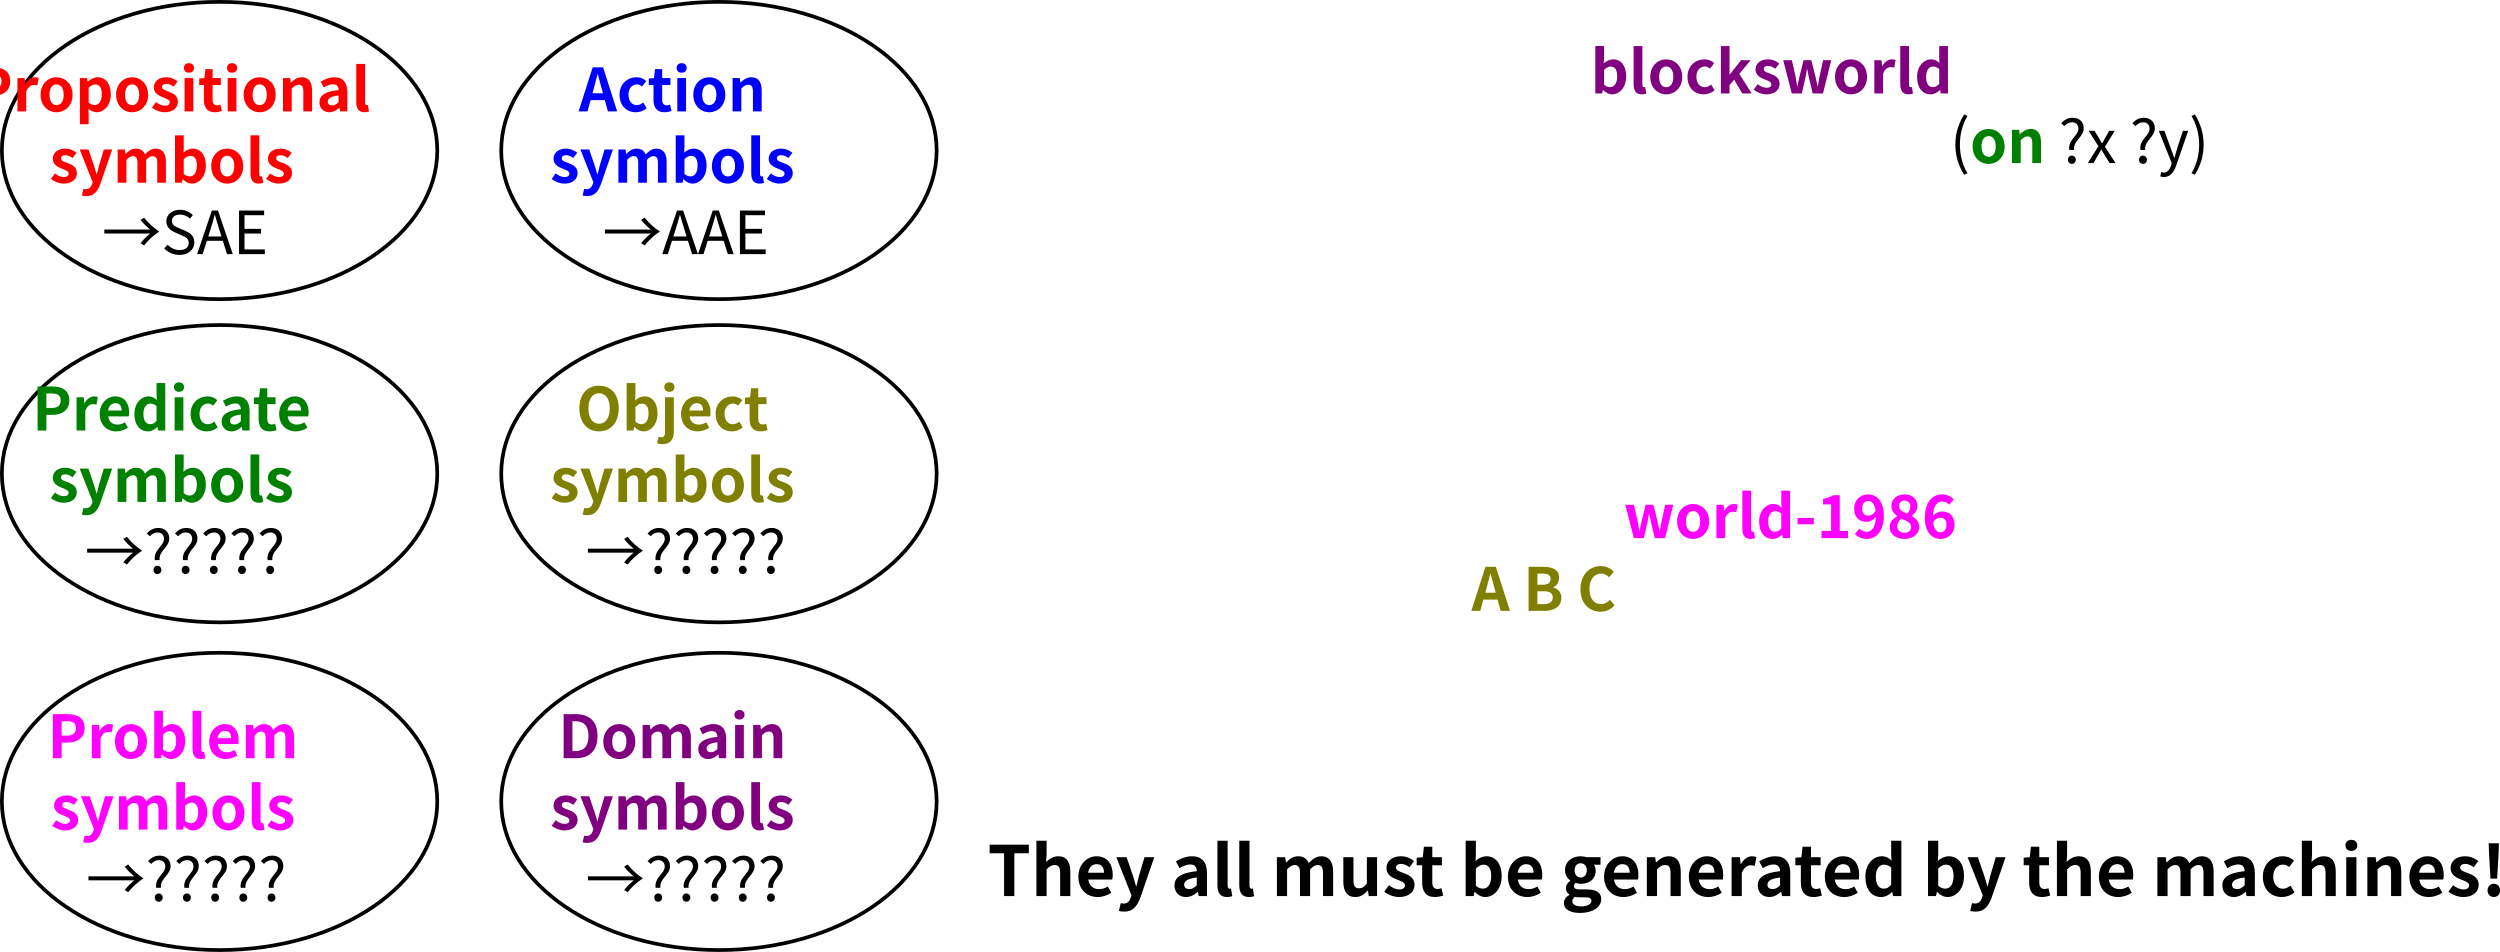
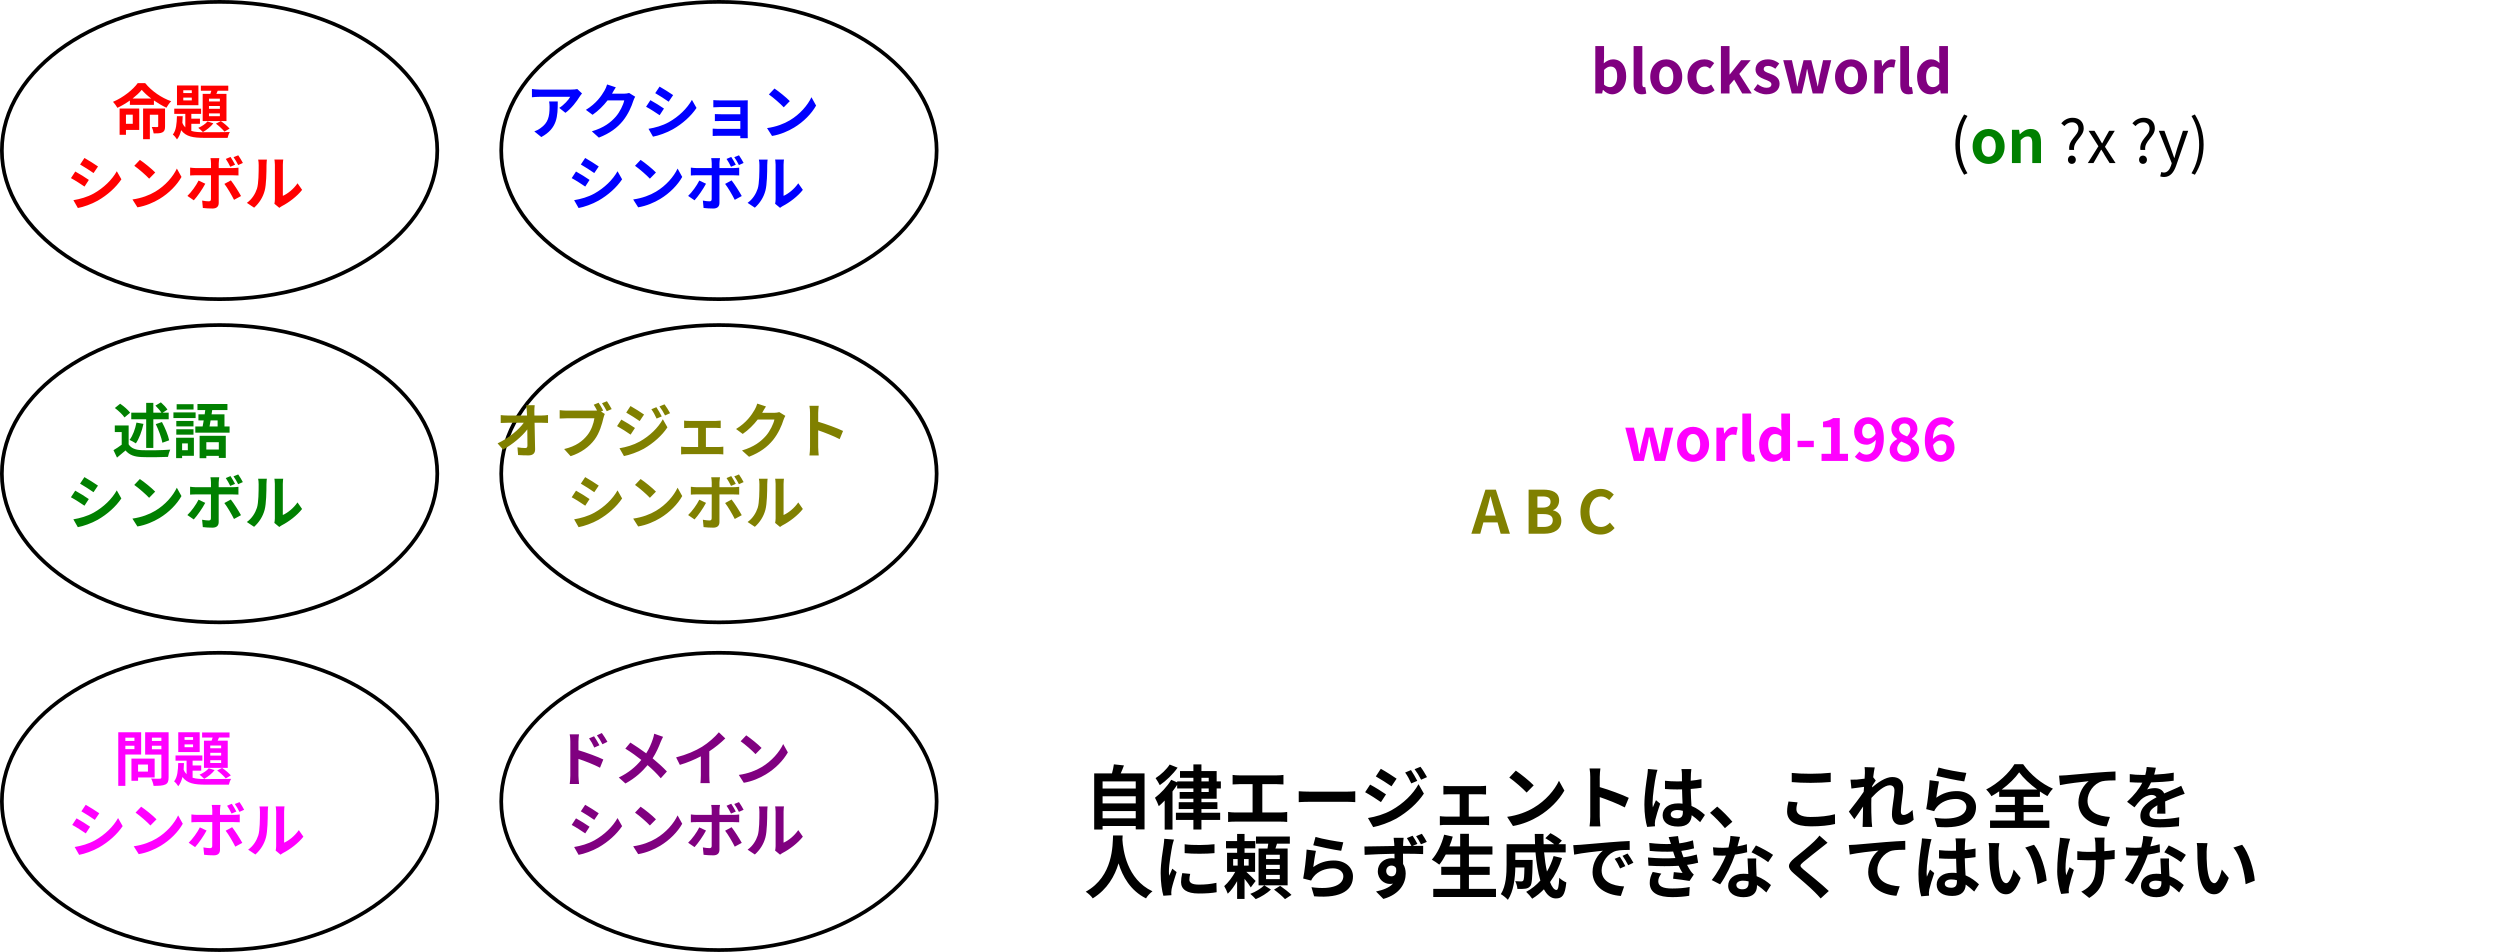
<svg xmlns="http://www.w3.org/2000/svg" xmlns:xlink="http://www.w3.org/1999/xlink" width="1345.223" height="512.222" id="svg2" version="1.1">
  <defs id="defs4">
    <linearGradient id="linearGradient8707">
      <stop style="stop-color:#8de17a;stop-opacity:1;" offset="0" id="stop8709" />
      <stop style="stop-color:#a3f590;stop-opacity:1;" offset="1" id="stop8711" />
    </linearGradient>
    <linearGradient id="linearGradient7973">
      <stop id="stop7975" offset="0" style="stop-color:#71bc60;stop-opacity:1;" />
      <stop id="stop7977" offset="1" style="stop-color:#77ce64;stop-opacity:0.424;" />
    </linearGradient>
    <linearGradient id="linearGradient6509">
      <stop style="stop-color:#7a73de;stop-opacity:1;" offset="0" id="stop6511" />
      <stop id="stop6517" offset="0.5" style="stop-color:#a2c8e9;stop-opacity:0.98;" />
      <stop style="stop-color:#7a73de;stop-opacity:1;" offset="1" id="stop6513" />
    </linearGradient>
    <linearGradient id="linearGradient5773">
      <stop style="stop-color:#000000;stop-opacity:0;" offset="0" id="stop5775" />
      <stop id="stop5781" offset="0.5" style="stop-color:#616161;stop-opacity:1;" />
      <stop style="stop-color:#000000;stop-opacity:0;" offset="1" id="stop5777" />
    </linearGradient>
    <linearGradient id="linearGradient5037">
      <stop id="stop5039" offset="0" style="stop-color:#d6d1f9;stop-opacity:1;" />
      <stop id="stop5041" offset="1" style="stop-color:#9687fa;stop-opacity:1;" />
    </linearGradient>
    <linearGradient id="linearGradient4303">
      <stop style="stop-color:#d6d1f9;stop-opacity:1;" offset="0" id="stop4305" />
      <stop style="stop-color:#9687fa;stop-opacity:1;" offset="1" id="stop4307" />
    </linearGradient>
    <linearGradient id="linearGradient2115">
      <stop style="stop-color:#d2f1cb;stop-opacity:1;" offset="0" id="stop2117" />
      <stop style="stop-color:#cdf9c3;stop-opacity:0.423;" offset="1" id="stop2119" />
    </linearGradient>
    <radialGradient xlink:href="#linearGradient4303" id="radialGradient4309" cx="300.831" cy="447.854" fx="300.831" fy="447.854" r="78.713" gradientTransform="matrix(1,0,0,0.960976,0,15.90946)" gradientUnits="userSpaceOnUse" />
    <linearGradient xlink:href="#linearGradient5037" id="linearGradient5045" x1="225.849" y1="641.648" x2="253.466" y2="543.983" gradientUnits="userSpaceOnUse" />
    <clipPath clipPathUnits="userSpaceOnUse" id="clipPath236">
      <rect style="fill:#ff0000;stroke:none;stroke-width:0.471;stop-color:#000000" id="rect238" width="489.218" height="260.537" x="513.813" y="587.944" />
    </clipPath>
    <clipPath clipPathUnits="userSpaceOnUse" id="clipPath261">
      <rect style="fill:#ff0000;stroke:none;stroke-width:0.471;stop-color:#000000" id="rect263" width="488.765" height="35.131" x="514.266" y="235.48" />
    </clipPath>
    <clipPath clipPathUnits="userSpaceOnUse" id="clipPath285">
      <rect style="fill:#ff0000;stroke:none;stroke-width:0.471;stop-color:#000000" id="rect287" width="488.765" height="35.131" x="22.32" y="235.48" />
    </clipPath>
    <clipPath clipPathUnits="userSpaceOnUse" id="clipPath289">
      <rect style="fill:#ff0000;stroke:none;stroke-width:0.471;stop-color:#000000" id="rect291" width="489.218" height="260.537" x="24.595" y="301.574" />
    </clipPath>
  </defs>
  <g id="layer1" transform="translate(-52.51919,-264.5284)" style="display:inline">
-     <ellipse style="fill:none;stroke:#000000;stroke-width:2;stroke-miterlimit:4;stroke-dasharray:none;stop-color:#000000" id="path118" cx="170.666" cy="345.513" rx="117.147" ry="79.984" />
    <text xml:space="preserve" style="font-style:normal;font-variant:normal;font-weight:bold;font-stretch:normal;font-size:24px;line-height:100%;font-family:'Noto Sans CJK JP';-inkscape-font-specification:'Noto Sans CJK JP Bold';font-variant-ligatures:normal;font-variant-position:normal;font-variant-caps:normal;font-variant-numeric:normal;font-variant-alternates:normal;font-variant-east-asian:normal;font-feature-settings:normal;text-indent:0;text-align:center;text-decoration:none;text-decoration-line:none;text-decoration-style:solid;text-decoration-color:#000000;letter-spacing:0px;word-spacing:0px;text-transform:none;writing-mode:lr-tb;direction:ltr;text-orientation:mixed;dominant-baseline:auto;baseline-shift:baseline;text-anchor:middle;white-space:normal;shape-padding:0;shape-margin:0;inline-size:0;opacity:1;vector-effect:none;fill:#ff0000;fill-opacity:1;stroke-width:0.471;stroke-linecap:butt;stroke-linejoin:miter;stroke-miterlimit:4;stroke-dasharray:none;stroke-dashoffset:0;stroke-opacity:1;stop-color:#000000;stop-opacity:1" x="233.543" y="86.795" id="text945" transform="translate(-62.99725,204.2348)">
      <tspan x="233.543" y="86.795" id="tspan947" />
-     </text>
-     <text xml:space="preserve" style="font-style:normal;font-variant:normal;font-weight:normal;font-stretch:normal;font-size:32px;line-height:120%;font-family:'Noto Sans CJK JP';-inkscape-font-specification:'Noto Sans CJK JP';font-variant-ligatures:normal;font-variant-position:normal;font-variant-caps:normal;font-variant-numeric:normal;font-variant-alternates:normal;font-variant-east-asian:normal;font-feature-settings:normal;font-variation-settings:normal;text-indent:0;text-align:center;text-decoration:none;text-decoration-line:none;text-decoration-style:solid;text-decoration-color:#000000;letter-spacing:0px;word-spacing:0px;text-transform:none;writing-mode:lr-tb;direction:ltr;text-orientation:mixed;dominant-baseline:auto;baseline-shift:baseline;text-anchor:middle;white-space:normal;shape-padding:0;shape-margin:0;inline-size:0;vector-effect:none;fill:#000000;fill-opacity:1;stroke-width:0.471;stroke-linecap:butt;stroke-linejoin:miter;stroke-miterlimit:4;stroke-dasharray:none;stroke-dashoffset:0;stroke-opacity:1;stop-color:#000000" x="233.543" y="86.795" id="text945-3" transform="translate(-63.54923,237.6776)">
-       <tspan id="tspan943-6" x="233.543" y="86.795" style="font-weight:bold;font-size:32px;fill:#ff0000">Propositional</tspan>
-       <tspan x="233.543" y="125.195" id="tspan947-7" style="font-weight:bold;font-size:32px;fill:#ff0000">symbols</tspan>
-       <tspan x="233.543" y="163.595" id="tspan1013">→SAE</tspan>
-     </text>
-     <ellipse style="fill:none;stroke:#000000;stroke-width:2;stroke-miterlimit:4;stroke-dasharray:none;stop-color:#000000" id="path118-6" cx="439.368" cy="345.513" rx="117.147" ry="79.984" />
-     <text xml:space="preserve" style="font-style:normal;font-variant:normal;font-weight:normal;font-stretch:normal;font-size:32px;line-height:120%;font-family:'Noto Sans CJK JP';-inkscape-font-specification:'Noto Sans CJK JP';font-variant-ligatures:normal;font-variant-position:normal;font-variant-caps:normal;font-variant-numeric:normal;font-variant-alternates:normal;font-variant-east-asian:normal;font-feature-settings:normal;font-variation-settings:normal;text-indent:0;text-align:center;text-decoration:none;text-decoration-line:none;text-decoration-style:solid;text-decoration-color:#000000;letter-spacing:0px;word-spacing:0px;text-transform:none;writing-mode:lr-tb;direction:ltr;text-orientation:mixed;dominant-baseline:auto;baseline-shift:baseline;text-anchor:middle;white-space:normal;shape-padding:0;shape-margin:0;inline-size:0;vector-effect:none;fill:#000000;fill-opacity:1;stroke-width:0.471;stroke-linecap:butt;stroke-linejoin:miter;stroke-miterlimit:4;stroke-dasharray:none;stroke-dashoffset:0;stroke-opacity:1;stop-color:#000000" x="233.543" y="86.795" id="text945-3-2" transform="translate(205.8845,237.6776)">
-       <tspan id="tspan943-6-7" x="233.543" y="86.795" style="font-weight:bold;font-size:32px;fill:#0000ff">Action</tspan>
-       <tspan x="233.543" y="125.195" id="tspan947-7-0" style="font-weight:bold;font-size:32px;fill:#0000ff">symbols</tspan>
-       <tspan x="233.543" y="163.595" id="tspan1013-3">→AAE</tspan>
    </text>
    <flowRoot xml:space="preserve" id="flowRoot5385" style="color:#000000;font-style:normal;font-variant:normal;font-weight:normal;font-stretch:normal;line-height:0.01%;font-family:'Noto Sans Mono';-inkscape-font-specification:'Noto Sans Mono';text-align:start;text-anchor:start;clip-rule:nonzero;display:inline;overflow:visible;visibility:visible;isolation:auto;mix-blend-mode:normal;color-interpolation:sRGB;color-interpolation-filters:linearRGB;solid-color:#000000;solid-opacity:1;fill:#000000;fill-opacity:1;fill-rule:evenodd;stroke:none;stroke-width:2;stroke-linecap:butt;stroke-linejoin:bevel;stroke-miterlimit:4;stroke-dasharray:none;stroke-dashoffset:0;stroke-opacity:1;color-rendering:auto;image-rendering:auto;shape-rendering:auto;text-rendering:auto;enable-background:accumulate" transform="matrix(1.066667,0,0,1.066667,-223.7989,275.3569)">
      <flowRegion id="flowRegion5387" style="font-style:normal;font-variant:normal;font-weight:normal;font-stretch:normal;font-family:'Noto Sans Mono';-inkscape-font-specification:'Noto Sans Mono';fill:#000000">
        <rect id="rect5389" width="811.289" height="447.365" x="774.883" y="7.734" style="font-style:normal;font-variant:normal;font-weight:normal;font-stretch:normal;font-size:30px;font-family:'Noto Sans Mono';-inkscape-font-specification:'Noto Sans Mono';fill:#000000;" />
      </flowRegion>
      <flowPara id="flowPara5391" style="font-style:normal;font-variant:normal;font-weight:normal;font-stretch:normal;font-size:30px;line-height:1.25;font-family:'Noto Sans Mono';-inkscape-font-specification:'Noto Sans Mono';fill:#000000">(<flowSpan style="font-style:normal;font-variant:normal;font-weight:normal;font-stretch:normal;font-family:'Noto Sans Mono';-inkscape-font-specification:'Noto Sans Mono';fill:#008080" id="flowSpan444">define</flowSpan> (domain           )</flowPara>
      <flowPara id="flowPara5395" style="font-style:normal;font-variant:normal;font-weight:normal;font-stretch:normal;font-size:30px;line-height:1.25;font-family:'Noto Sans Mono';-inkscape-font-specification:'Noto Sans Mono';fill:#000000"> (<flowSpan style="font-style:normal;font-variant:normal;font-weight:normal;font-stretch:normal;font-family:'Noto Sans Mono';-inkscape-font-specification:'Noto Sans Mono';fill:#800080" id="flowSpan446">:predicates (</flowSpan>
        <flowSpan style="font-style:normal;font-variant:normal;font-weight:bold;font-stretch:normal;font-family:'Noto Sans Mono';-inkscape-font-specification:'Noto Sans Mono';fill:#ff0000" id="flowSpan428">handempty</flowSpan>)          ...)</flowPara>
      <flowPara id="flowPara5397" style="font-style:normal;font-variant:normal;font-weight:normal;font-stretch:normal;font-size:30px;line-height:1.25;font-family:'Noto Sans Mono';-inkscape-font-specification:'Noto Sans Mono';fill:#000000"> (<flowSpan style="font-style:normal;font-variant:normal;font-weight:normal;font-stretch:normal;font-family:'Noto Sans Mono';-inkscape-font-specification:'Noto Sans Mono';fill:#800080" id="flowSpan448">:action</flowSpan>
        <flowSpan style="font-style:normal;font-variant:normal;font-weight:bold;font-stretch:normal;font-family:'Noto Sans Mono';-inkscape-font-specification:'Noto Sans Mono';fill:#0000ff" id="flowSpan436">pick-up</flowSpan>
      </flowPara>
      <flowPara id="flowPara5405" style="font-style:normal;font-variant:normal;font-weight:normal;font-stretch:normal;font-size:30px;line-height:1.25;font-family:'Noto Sans Mono';-inkscape-font-specification:'Noto Sans Mono';fill:#000000">
        <flowSpan style="font-style:normal;font-variant:normal;font-weight:normal;font-stretch:normal;font-family:'Noto Sans Mono';-inkscape-font-specification:'Noto Sans Mono';fill:#800080" id="flowSpan450">:precondition</flowSpan> ...</flowPara>
      <flowPara style="font-style:normal;font-variant:normal;font-weight:normal;font-stretch:normal;font-size:30px;line-height:1.25;font-family:'Noto Sans Mono';-inkscape-font-specification:'Noto Sans Mono';fill:#000000" id="flowPara4267">
        <flowSpan style="font-style:normal;font-variant:normal;font-weight:normal;font-stretch:normal;font-family:'Noto Sans Mono';-inkscape-font-specification:'Noto Sans Mono';fill:#800080" id="flowSpan452">:effect </flowSpan>      ...))</flowPara>
      <flowPara style="font-style:normal;font-variant:normal;font-weight:normal;font-stretch:normal;font-size:30px;line-height:1.25;font-family:'Noto Sans Mono';-inkscape-font-specification:'Noto Sans Mono';fill:#000000" id="flowPara5524" />
      <flowPara style="font-style:normal;font-variant:normal;font-weight:normal;font-stretch:normal;font-size:30px;line-height:1.25;font-family:'Noto Sans Mono';-inkscape-font-specification:'Noto Sans Mono';fill:#000000" id="flowPara416">(<flowSpan style="font-style:normal;font-variant:normal;font-weight:normal;font-stretch:normal;font-family:'Noto Sans Mono';-inkscape-font-specification:'Noto Sans Mono';fill:#008080" id="flowSpan456">define</flowSpan> (problem          )</flowPara>
      <flowPara style="font-style:normal;font-variant:normal;font-weight:normal;font-stretch:normal;font-size:30px;line-height:1.25;font-family:'Noto Sans Mono';-inkscape-font-specification:'Noto Sans Mono';fill:#000000" id="flowPara426">  (<flowSpan style="font-style:normal;font-variant:normal;font-weight:normal;font-stretch:normal;font-family:'Noto Sans Mono';-inkscape-font-specification:'Noto Sans Mono';fill:#800080" id="flowSpan458">:objects</flowSpan>      ...)</flowPara>
      <flowPara style="font-style:normal;font-variant:normal;font-weight:normal;font-stretch:normal;font-size:30px;line-height:1.25;font-family:'Noto Sans Mono';-inkscape-font-specification:'Noto Sans Mono';fill:#000000" id="flowPara5536">  (<flowSpan style="font-style:normal;font-variant:normal;font-weight:normal;font-stretch:normal;font-family:'Noto Sans Mono';-inkscape-font-specification:'Noto Sans Mono';fill:#800080" id="flowSpan460">:init </flowSpan>...)</flowPara>
      <flowPara style="font-style:normal;font-variant:normal;font-weight:normal;font-stretch:normal;font-size:30px;line-height:1.25;font-family:'Noto Sans Mono';-inkscape-font-specification:'Noto Sans Mono';fill:#000000" id="flowPara5534">  (<flowSpan style="font-style:normal;font-variant:normal;font-weight:normal;font-stretch:normal;font-family:'Noto Sans Mono';-inkscape-font-specification:'Noto Sans Mono';fill:#800080" id="flowSpan462">:goal</flowSpan> ...))</flowPara>
      <flowPara style="font-style:normal;font-variant:normal;font-weight:normal;font-stretch:normal;font-size:30px;line-height:1.25;font-family:'Noto Sans Mono';-inkscape-font-specification:'Noto Sans Mono';fill:#000000" id="flowPara5532"> </flowPara>
    </flowRoot>
  </g>
  <g id="layer3" transform="translate(2.1826172e-7,-2.962576)" style="display:inline">
    <text xml:space="preserve" style="font-style:normal;font-variant:normal;font-weight:normal;font-stretch:normal;font-size:32px;line-height:100%;font-family:'Noto Sans CJK JP';-inkscape-font-specification:'Noto Sans CJK JP';font-variant-ligatures:normal;font-variant-position:normal;font-variant-caps:normal;font-variant-numeric:normal;font-variant-alternates:normal;font-variant-east-asian:normal;font-feature-settings:normal;font-variation-settings:normal;text-indent:0;text-align:start;text-decoration:none;text-decoration-line:none;text-decoration-style:solid;text-decoration-color:#000000;letter-spacing:0px;word-spacing:0px;text-transform:none;writing-mode:lr-tb;direction:ltr;text-orientation:mixed;dominant-baseline:auto;baseline-shift:baseline;text-anchor:start;white-space:normal;shape-padding:0;shape-margin:0;inline-size:0;display:inline;vector-effect:none;fill:#000000;fill-opacity:1;stroke:none;stroke-width:2.133;stroke-linecap:butt;stroke-linejoin:bevel;stroke-miterlimit:4;stroke-dasharray:none;stroke-dashoffset:0;stroke-opacity:1;stop-color:#000000" x="1041.24" y="-82.899" id="text628" transform="translate(7.986621,173.6222)">
      <tspan id="tspan626" x="1041.24" y="-82.899">(<tspan style="font-weight:bold;fill:#008000" id="tspan786">on</tspan> ?x ?y)</tspan>
    </text>
-     <ellipse style="display:inline;fill:none;stroke:#000000;stroke-width:2;stroke-miterlimit:4;stroke-dasharray:none;stop-color:#000000" id="path118-6-6" cx="118.147" cy="257.855" rx="117.147" ry="79.984" />
-     <text xml:space="preserve" style="font-style:normal;font-variant:normal;font-weight:normal;font-stretch:normal;font-size:32px;line-height:120%;font-family:'Noto Sans CJK JP';-inkscape-font-specification:'Noto Sans CJK JP';font-variant-ligatures:normal;font-variant-position:normal;font-variant-caps:normal;font-variant-numeric:normal;font-variant-alternates:normal;font-variant-east-asian:normal;font-feature-settings:normal;font-variation-settings:normal;text-indent:0;text-align:center;text-decoration:none;text-decoration-line:none;text-decoration-style:solid;text-decoration-color:#000000;letter-spacing:0px;word-spacing:0px;text-transform:none;writing-mode:lr-tb;direction:ltr;text-orientation:mixed;dominant-baseline:auto;baseline-shift:baseline;text-anchor:middle;white-space:normal;shape-padding:0;shape-margin:0;inline-size:0;display:inline;vector-effect:none;fill:#000000;fill-opacity:1;stroke-width:0.471;stroke-linecap:butt;stroke-linejoin:miter;stroke-miterlimit:4;stroke-dasharray:none;stroke-dashoffset:0;stroke-opacity:1;stop-color:#000000" x="233.543" y="86.795" id="text945-3-2-6" transform="translate(-116.0924,147.8366)">
-       <tspan id="tspan943-6-7-1" x="233.543" y="86.795" style="font-weight:bold;font-size:32px;fill:#008000">Predicate</tspan>
-       <tspan x="233.543" y="125.195" id="tspan947-7-0-8" style="font-weight:bold;font-size:32px;fill:#008000">symbols</tspan>
-       <tspan x="233.543" y="163.595" id="tspan1013-3-9">→?????</tspan>
-     </text>
  </g>
  <g id="layer4" transform="translate(2.1826172e-7,-2.962576)" style="display:inline">
-     <text xml:space="preserve" style="font-style:normal;font-variant:normal;font-weight:normal;font-stretch:normal;font-size:32px;line-height:100%;font-family:'Noto Sans CJK JP';-inkscape-font-specification:'Noto Sans CJK JP';font-variant-ligatures:normal;font-variant-position:normal;font-variant-caps:normal;font-variant-numeric:normal;font-variant-alternates:normal;font-variant-east-asian:normal;font-feature-settings:normal;font-variation-settings:normal;text-indent:0;text-align:start;text-decoration:none;text-decoration-line:none;text-decoration-style:solid;text-decoration-color:#000000;letter-spacing:0px;word-spacing:0px;text-transform:none;writing-mode:lr-tb;direction:ltr;text-orientation:mixed;dominant-baseline:auto;baseline-shift:baseline;text-anchor:start;white-space:normal;shape-padding:0;shape-margin:0;inline-size:0;display:inline;vector-effect:none;fill:#000000;fill-opacity:1;stroke-width:0.471;stroke-linecap:butt;stroke-linejoin:miter;stroke-miterlimit:4;stroke-dasharray:none;stroke-dashoffset:0;stroke-opacity:1;stop-color:#000000" x="765.06" y="-75.328" id="text800" transform="translate(26.78528,406.9941)">
+     <text xml:space="preserve" style="font-style:normal;font-variant:normal;font-weight:normal;font-stretch:normal;font-size:32px;line-height:100%;font-family:'Noto Sans CJK JP';-inkscape-font-specification:'Noto Sans CJK JP';font-variant-ligatures:normal;font-variant-position:normal;font-variant-caps:normal;font-variant-numeric:normal;font-variant-alternates:normal;font-variant-east-asian:normal;font-feature-settings:normal;font-variation-settings:normal;text-indent:0;text-align:start;text-decoration:none;text-decoration-line:none;text-decoration-style:solid;text-decoration-color:#000000;letter-spacing:0px;word-spacing:0px;text-transform:none;writing-mode:lr-tb;direction:ltr;text-orientation:mixed;dominant-baseline:auto;baseline-shift:baseline;text-anchor:start;white-space:normal;shape-padding:0;shape-margin:0;inline-size:0;display:inline;vector-effect:none;fill:#000000;fill-opacity:1;stroke-width:0.471;stroke-linecap:butt;stroke-linejoin:miter;stroke-miterlimit:4;stroke-dasharray:none;stroke-dashoffset:0;stroke-opacity:1;stop-color:#000000" x="765.06" y="-75.328" id="text800" transform="translate(26.78528,365.4805)">
      <tspan id="tspan798" x="765.06" y="-75.328" style="font-weight:bold;font-size:32px;fill:#808000">A B C</tspan>
-     </text>
-     <ellipse style="display:inline;fill:none;stroke:#000000;stroke-width:2;stroke-miterlimit:4;stroke-dasharray:none;stop-color:#000000" id="path118-6-2" cx="386.849" cy="257.855" rx="117.147" ry="79.984" />
-     <text xml:space="preserve" style="font-style:normal;font-variant:normal;font-weight:normal;font-stretch:normal;font-size:32px;line-height:120%;font-family:'Noto Sans CJK JP';-inkscape-font-specification:'Noto Sans CJK JP';font-variant-ligatures:normal;font-variant-position:normal;font-variant-caps:normal;font-variant-numeric:normal;font-variant-alternates:normal;font-variant-east-asian:normal;font-feature-settings:normal;font-variation-settings:normal;text-indent:0;text-align:center;text-decoration:none;text-decoration-line:none;text-decoration-style:solid;text-decoration-color:#000000;letter-spacing:0px;word-spacing:0px;text-transform:none;writing-mode:lr-tb;direction:ltr;text-orientation:mixed;dominant-baseline:auto;baseline-shift:baseline;text-anchor:middle;white-space:normal;shape-padding:0;shape-margin:0;inline-size:0;display:inline;vector-effect:none;fill:#000000;fill-opacity:1;stroke-width:0.471;stroke-linecap:butt;stroke-linejoin:miter;stroke-miterlimit:4;stroke-dasharray:none;stroke-dashoffset:0;stroke-opacity:1;stop-color:#000000" x="233.543" y="86.795" id="text945-3-2-5" transform="translate(153.3653,147.8366)">
-       <tspan id="tspan943-6-7-9" x="233.543" y="86.795" style="font-weight:bold;font-size:32px;fill:#808000">Object</tspan>
-       <tspan x="233.543" y="125.195" id="tspan947-7-0-2" style="font-weight:bold;font-size:32px;fill:#808000">symbols</tspan>
-       <tspan x="233.543" y="163.595" id="tspan1013-3-8">→?????</tspan>
    </text>
  </g>
  <g id="layer5" transform="translate(2.1826172e-7,-2.962576)" style="display:inline">
-     <text xml:space="preserve" style="font-style:normal;font-variant:normal;font-weight:normal;font-stretch:normal;font-size:32px;line-height:100%;font-family:'Noto Sans CJK JP';-inkscape-font-specification:'Noto Sans CJK JP';font-variant-ligatures:normal;font-variant-position:normal;font-variant-caps:normal;font-variant-numeric:normal;font-variant-alternates:normal;font-variant-east-asian:normal;font-feature-settings:normal;font-variation-settings:normal;text-indent:0;text-align:start;text-decoration:none;text-decoration-line:none;text-decoration-style:solid;text-decoration-color:#000000;letter-spacing:0px;word-spacing:0px;text-transform:none;writing-mode:lr-tb;direction:ltr;text-orientation:mixed;dominant-baseline:auto;baseline-shift:baseline;text-anchor:start;white-space:normal;shape-padding:0;shape-margin:0;inline-size:0;display:inline;vector-effect:none;fill:#000000;fill-opacity:1;stroke-width:0.471;stroke-linecap:butt;stroke-linejoin:miter;stroke-miterlimit:4;stroke-dasharray:none;stroke-dashoffset:0;stroke-opacity:1;stop-color:#000000" x="954.452" y="270.749" id="text796" transform="translate(-80.7959,21.76195)">
+     <text xml:space="preserve" style="font-style:normal;font-variant:normal;font-weight:normal;font-stretch:normal;font-size:32px;line-height:100%;font-family:'Noto Sans CJK JP';-inkscape-font-specification:'Noto Sans CJK JP';font-variant-ligatures:normal;font-variant-position:normal;font-variant-caps:normal;font-variant-numeric:normal;font-variant-alternates:normal;font-variant-east-asian:normal;font-feature-settings:normal;font-variation-settings:normal;text-indent:0;text-align:start;text-decoration:none;text-decoration-line:none;text-decoration-style:solid;text-decoration-color:#000000;letter-spacing:0px;word-spacing:0px;text-transform:none;writing-mode:lr-tb;direction:ltr;text-orientation:mixed;dominant-baseline:auto;baseline-shift:baseline;text-anchor:start;white-space:normal;shape-padding:0;shape-margin:0;inline-size:0;display:inline;vector-effect:none;fill:#000000;fill-opacity:1;stroke-width:0.471;stroke-linecap:butt;stroke-linejoin:miter;stroke-miterlimit:4;stroke-dasharray:none;stroke-dashoffset:0;stroke-opacity:1;stop-color:#000000" x="954.452" y="270.749" id="text796" transform="translate(-80.7959,-19.75165)">
      <tspan id="tspan794" x="954.452" y="270.749" style="font-weight:bold;font-size:32px;fill:#ff00ff">world-1986</tspan>
    </text>
+     <ellipse style="display:inline;fill:none;stroke:#000000;stroke-width:2;stroke-miterlimit:4;stroke-dasharray:none;stop-color:#000000" id="path118" cx="118.147" cy="83.947" rx="117.147" ry="79.984" />
+     <text xml:space="preserve" style="font-style:normal;font-variant:normal;font-weight:normal;font-stretch:normal;font-size:32px;line-height:120%;font-family:'Noto Sans CJK JP';-inkscape-font-specification:'Noto Sans CJK JP';font-variant-ligatures:normal;font-variant-position:normal;font-variant-caps:normal;font-variant-numeric:normal;font-variant-alternates:normal;font-variant-east-asian:normal;font-feature-settings:normal;font-variation-settings:normal;text-indent:0;text-align:center;text-decoration:none;text-decoration-line:none;text-decoration-style:solid;text-decoration-color:#000000;letter-spacing:0px;word-spacing:0px;text-transform:none;writing-mode:lr-tb;direction:ltr;text-orientation:mixed;dominant-baseline:auto;baseline-shift:baseline;text-anchor:middle;white-space:normal;shape-padding:0;shape-margin:0;inline-size:0;display:inline;vector-effect:none;fill:#000000;fill-opacity:1;stroke-width:0.471;stroke-linecap:butt;stroke-linejoin:miter;stroke-miterlimit:4;stroke-dasharray:none;stroke-dashoffset:0;stroke-opacity:1;stop-color:#000000" x="233.543" y="86.795" id="text945-3" transform="translate(-116.0684,-11.8882)">
+       <tspan id="tspan943-6" x="233.543" y="86.795" style="font-weight:bold;font-size:32px;fill:#ff0000">命題</tspan>
+       <tspan x="233.543" y="125.195" id="tspan1013" style="font-weight:bold;font-size:32px;fill:#ff0000">シンボル</tspan>
+     </text>
+     <ellipse style="display:inline;fill:none;stroke:#000000;stroke-width:2;stroke-miterlimit:4;stroke-dasharray:none;stop-color:#000000" id="path118-6" cx="386.849" cy="83.947" rx="117.147" ry="79.984" />
+     <text xml:space="preserve" style="font-style:normal;font-variant:normal;font-weight:normal;font-stretch:normal;font-size:32px;line-height:120%;font-family:'Noto Sans CJK JP';-inkscape-font-specification:'Noto Sans CJK JP';font-variant-ligatures:normal;font-variant-position:normal;font-variant-caps:normal;font-variant-numeric:normal;font-variant-alternates:normal;font-variant-east-asian:normal;font-feature-settings:normal;font-variation-settings:normal;text-indent:0;text-align:center;text-decoration:none;text-decoration-line:none;text-decoration-style:solid;text-decoration-color:#000000;letter-spacing:0px;word-spacing:0px;text-transform:none;writing-mode:lr-tb;direction:ltr;text-orientation:mixed;dominant-baseline:auto;baseline-shift:baseline;text-anchor:middle;white-space:normal;shape-padding:0;shape-margin:0;inline-size:0;display:inline;vector-effect:none;fill:#000000;fill-opacity:1;stroke-width:0.471;stroke-linecap:butt;stroke-linejoin:miter;stroke-miterlimit:4;stroke-dasharray:none;stroke-dashoffset:0;stroke-opacity:1;stop-color:#000000" x="233.543" y="86.795" id="text945-3-2" transform="translate(153.3653,-11.8882)">
+       <tspan id="tspan943-6-7" x="233.543" y="86.795" style="font-weight:bold;font-size:32px;fill:#0000ff">アクション</tspan>
+       <tspan x="233.543" y="125.195" id="tspan1013-3" style="font-weight:bold;font-size:32px;fill:#0000ff">シンボル</tspan>
+     </text>
+     <ellipse style="display:inline;fill:none;stroke:#000000;stroke-width:2;stroke-miterlimit:4;stroke-dasharray:none;stop-color:#000000" id="path118-6-6" cx="118.147" cy="257.855" rx="117.147" ry="79.984" />
+     <text xml:space="preserve" style="font-style:normal;font-variant:normal;font-weight:normal;font-stretch:normal;font-size:32px;line-height:120%;font-family:'Noto Sans CJK JP';-inkscape-font-specification:'Noto Sans CJK JP';font-variant-ligatures:normal;font-variant-position:normal;font-variant-caps:normal;font-variant-numeric:normal;font-variant-alternates:normal;font-variant-east-asian:normal;font-feature-settings:normal;font-variation-settings:normal;text-indent:0;text-align:center;text-decoration:none;text-decoration-line:none;text-decoration-style:solid;text-decoration-color:#000000;letter-spacing:0px;word-spacing:0px;text-transform:none;writing-mode:lr-tb;direction:ltr;text-orientation:mixed;dominant-baseline:auto;baseline-shift:baseline;text-anchor:middle;white-space:normal;shape-padding:0;shape-margin:0;inline-size:0;display:inline;vector-effect:none;fill:#000000;fill-opacity:1;stroke-width:0.471;stroke-linecap:butt;stroke-linejoin:miter;stroke-miterlimit:4;stroke-dasharray:none;stroke-dashoffset:0;stroke-opacity:1;stop-color:#000000" x="233.543" y="86.795" id="text945-3-2-6" transform="translate(-116.0924,159.8366)">
+       <tspan id="tspan943-6-7-1" x="233.543" y="86.795" style="font-weight:bold;font-size:32px;fill:#008000">述語</tspan>
+       <tspan x="233.543" y="125.195" id="tspan1013-3-9" style="font-weight:bold;font-size:32px;fill:#008000">シンボル</tspan>
+     </text>
+     <ellipse style="display:inline;fill:none;stroke:#000000;stroke-width:2;stroke-miterlimit:4;stroke-dasharray:none;stop-color:#000000" id="path118-6-2" cx="386.849" cy="257.855" rx="117.147" ry="79.984" />
+     <text xml:space="preserve" style="font-style:normal;font-variant:normal;font-weight:normal;font-stretch:normal;font-size:32px;line-height:120%;font-family:'Noto Sans CJK JP';-inkscape-font-specification:'Noto Sans CJK JP';font-variant-ligatures:normal;font-variant-position:normal;font-variant-caps:normal;font-variant-numeric:normal;font-variant-alternates:normal;font-variant-east-asian:normal;font-feature-settings:normal;font-variation-settings:normal;text-indent:0;text-align:center;text-decoration:none;text-decoration-line:none;text-decoration-style:solid;text-decoration-color:#000000;letter-spacing:0px;word-spacing:0px;text-transform:none;writing-mode:lr-tb;direction:ltr;text-orientation:mixed;dominant-baseline:auto;baseline-shift:baseline;text-anchor:middle;white-space:normal;shape-padding:0;shape-margin:0;inline-size:0;display:inline;vector-effect:none;fill:#000000;fill-opacity:1;stroke-width:0.471;stroke-linecap:butt;stroke-linejoin:miter;stroke-miterlimit:4;stroke-dasharray:none;stroke-dashoffset:0;stroke-opacity:1;stop-color:#000000" x="233.543" y="86.795" id="text945-3-2-5" transform="translate(153.3653,159.8366)">
+       <tspan id="tspan943-6-7-9" x="233.543" y="86.795" style="font-weight:bold;font-size:32px;fill:#808000">オブジェクト</tspan>
+       <tspan x="233.543" y="125.195" id="tspan1013-3-8" style="font-weight:bold;font-size:32px;fill:#808000">シンボル</tspan>
+     </text>
    <ellipse style="display:inline;fill:none;stroke:#000000;stroke-width:2;stroke-miterlimit:4;stroke-dasharray:none;stop-color:#000000" id="path118-6-6-9" cx="118.147" cy="434.2" rx="117.147" ry="79.984" />
-     <text xml:space="preserve" style="font-style:normal;font-variant:normal;font-weight:normal;font-stretch:normal;font-size:32px;line-height:120%;font-family:'Noto Sans CJK JP';-inkscape-font-specification:'Noto Sans CJK JP';font-variant-ligatures:normal;font-variant-position:normal;font-variant-caps:normal;font-variant-numeric:normal;font-variant-alternates:normal;font-variant-east-asian:normal;font-feature-settings:normal;font-variation-settings:normal;text-indent:0;text-align:center;text-decoration:none;text-decoration-line:none;text-decoration-style:solid;text-decoration-color:#000000;letter-spacing:0px;word-spacing:0px;text-transform:none;writing-mode:lr-tb;direction:ltr;text-orientation:mixed;dominant-baseline:auto;baseline-shift:baseline;text-anchor:middle;white-space:normal;shape-padding:0;shape-margin:0;inline-size:0;display:inline;vector-effect:none;fill:#000000;fill-opacity:1;stroke-width:0.471;stroke-linecap:butt;stroke-linejoin:miter;stroke-miterlimit:4;stroke-dasharray:none;stroke-dashoffset:0;stroke-opacity:1;stop-color:#000000" x="233.543" y="86.795" id="text945-3-2-6-1" transform="translate(-115.3844,324.1569)">
-       <tspan id="tspan943-6-7-1-2" x="233.543" y="86.795" style="font-weight:bold;font-size:32px;fill:#ff00ff">Problem</tspan>
-       <tspan x="233.543" y="125.195" id="tspan947-7-0-8-9" style="font-weight:bold;font-size:32px;fill:#ff00ff">symbols</tspan>
-       <tspan x="233.543" y="163.595" id="tspan1013-3-9-1">→?????</tspan>
+     <text xml:space="preserve" style="font-style:normal;font-variant:normal;font-weight:normal;font-stretch:normal;font-size:32px;line-height:120%;font-family:'Noto Sans CJK JP';-inkscape-font-specification:'Noto Sans CJK JP';font-variant-ligatures:normal;font-variant-position:normal;font-variant-caps:normal;font-variant-numeric:normal;font-variant-alternates:normal;font-variant-east-asian:normal;font-feature-settings:normal;font-variation-settings:normal;text-indent:0;text-align:center;text-decoration:none;text-decoration-line:none;text-decoration-style:solid;text-decoration-color:#000000;letter-spacing:0px;word-spacing:0px;text-transform:none;writing-mode:lr-tb;direction:ltr;text-orientation:mixed;dominant-baseline:auto;baseline-shift:baseline;text-anchor:middle;white-space:normal;shape-padding:0;shape-margin:0;inline-size:0;display:inline;vector-effect:none;fill:#000000;fill-opacity:1;stroke-width:0.471;stroke-linecap:butt;stroke-linejoin:miter;stroke-miterlimit:4;stroke-dasharray:none;stroke-dashoffset:0;stroke-opacity:1;stop-color:#000000" x="233.543" y="86.795" id="text945-3-2-6-1" transform="translate(-115.3844,336.1569)">
+       <tspan id="tspan943-6-7-1-2" x="233.543" y="86.795" style="font-weight:bold;font-size:32px;fill:#ff00ff">問題</tspan>
+       <tspan x="233.543" y="125.195" id="tspan1013-3-9-1" style="font-weight:bold;font-size:32px;fill:#ff00ff">シンボル</tspan>
+     </text>
+     <ellipse style="display:inline;fill:none;stroke:#000000;stroke-width:2;stroke-miterlimit:4;stroke-dasharray:none;stop-color:#000000" id="path118-6-2-9" cx="386.849" cy="434.2" rx="117.147" ry="79.984" />
+     <text xml:space="preserve" style="font-style:normal;font-variant:normal;font-weight:normal;font-stretch:normal;font-size:32px;line-height:120%;font-family:'Noto Sans CJK JP';-inkscape-font-specification:'Noto Sans CJK JP';font-variant-ligatures:normal;font-variant-position:normal;font-variant-caps:normal;font-variant-numeric:normal;font-variant-alternates:normal;font-variant-east-asian:normal;font-feature-settings:normal;font-variation-settings:normal;text-indent:0;text-align:center;text-decoration:none;text-decoration-line:none;text-decoration-style:solid;text-decoration-color:#000000;letter-spacing:0px;word-spacing:0px;text-transform:none;writing-mode:lr-tb;direction:ltr;text-orientation:mixed;dominant-baseline:auto;baseline-shift:baseline;text-anchor:middle;white-space:normal;shape-padding:0;shape-margin:0;inline-size:0;display:inline;vector-effect:none;fill:#000000;fill-opacity:1;stroke-width:0.471;stroke-linecap:butt;stroke-linejoin:miter;stroke-miterlimit:4;stroke-dasharray:none;stroke-dashoffset:0;stroke-opacity:1;stop-color:#000000" x="233.543" y="86.795" id="text945-3-2-5-4" transform="translate(153.3653,336.1569)">
+       <tspan id="tspan943-6-7-9-5" x="233.543" y="86.795" style="font-weight:bold;font-size:32px;fill:#800080">ドメイン</tspan>
+       <tspan x="233.543" y="125.195" id="tspan1013-3-8-6" style="font-weight:bold;font-size:32px;fill:#800080">シンボル</tspan>
    </text>
  </g>
  <g id="layer6" transform="translate(2.1826172e-7,-2.962576)" style="display:inline">
    <text xml:space="preserve" style="font-style:normal;font-variant:normal;font-weight:normal;font-stretch:normal;font-size:32px;line-height:100%;font-family:'Noto Sans CJK JP';-inkscape-font-specification:'Noto Sans CJK JP';font-variant-ligatures:normal;font-variant-position:normal;font-variant-caps:normal;font-variant-numeric:normal;font-variant-alternates:normal;font-variant-east-asian:normal;font-feature-settings:normal;font-variation-settings:normal;text-indent:0;text-align:start;text-decoration:none;text-decoration-line:none;text-decoration-style:solid;text-decoration-color:#000000;letter-spacing:0px;word-spacing:0px;text-transform:none;writing-mode:lr-tb;direction:ltr;text-orientation:mixed;dominant-baseline:auto;baseline-shift:baseline;text-anchor:start;white-space:normal;shape-padding:0;shape-margin:0;inline-size:0;display:inline;vector-effect:none;fill:#000000;fill-opacity:1;stroke-width:0.471;stroke-linecap:butt;stroke-linejoin:miter;stroke-miterlimit:4;stroke-dasharray:none;stroke-dashoffset:0;stroke-opacity:1;stop-color:#000000" x="836.802" y="-27.327" id="text792" transform="translate(19.08473,80.59458)">
      <tspan id="tspan790" x="836.802" y="-27.327" style="font-weight:bold;fill:#800080">blocksworld</tspan>
    </text>
-     <ellipse style="display:inline;fill:none;stroke:#000000;stroke-width:2;stroke-miterlimit:4;stroke-dasharray:none;stop-color:#000000" id="path118-6-2-9" cx="386.849" cy="434.2" rx="117.147" ry="79.984" />
-     <text xml:space="preserve" style="font-style:normal;font-variant:normal;font-weight:normal;font-stretch:normal;font-size:32px;line-height:120%;font-family:'Noto Sans CJK JP';-inkscape-font-specification:'Noto Sans CJK JP';font-variant-ligatures:normal;font-variant-position:normal;font-variant-caps:normal;font-variant-numeric:normal;font-variant-alternates:normal;font-variant-east-asian:normal;font-feature-settings:normal;font-variation-settings:normal;text-indent:0;text-align:center;text-decoration:none;text-decoration-line:none;text-decoration-style:solid;text-decoration-color:#000000;letter-spacing:0px;word-spacing:0px;text-transform:none;writing-mode:lr-tb;direction:ltr;text-orientation:mixed;dominant-baseline:auto;baseline-shift:baseline;text-anchor:middle;white-space:normal;shape-padding:0;shape-margin:0;inline-size:0;display:inline;vector-effect:none;fill:#000000;fill-opacity:1;stroke-width:0.471;stroke-linecap:butt;stroke-linejoin:miter;stroke-miterlimit:4;stroke-dasharray:none;stroke-dashoffset:0;stroke-opacity:1;stop-color:#000000" x="233.543" y="86.795" id="text945-3-2-5-4" transform="translate(153.3653,324.1569)">
-       <tspan id="tspan943-6-7-9-5" x="233.543" y="86.795" style="font-weight:bold;font-size:32px;fill:#800080">Domain</tspan>
-       <tspan x="233.543" y="125.195" id="tspan947-7-0-2-0" style="font-weight:bold;font-size:32px;fill:#800080">symbols</tspan>
-       <tspan x="233.543" y="163.595" id="tspan1013-3-8-6">→?????</tspan>
-     </text>
  </g>
  <g id="layer2" transform="translate(2.1826172e-7,-2.962576)" style="display:inline">
    <text xml:space="preserve" style="color:#000000;font-style:normal;font-variant:normal;font-weight:normal;font-stretch:normal;font-size:12.8px;line-height:0%;font-family:sans-serif;-inkscape-font-specification:sans-serif;text-align:start;text-anchor:start;clip-rule:nonzero;display:inline;overflow:visible;visibility:visible;isolation:auto;mix-blend-mode:normal;color-interpolation:sRGB;color-interpolation-filters:linearRGB;solid-color:#000000;solid-opacity:1;fill:none;fill-opacity:1;fill-rule:evenodd;stroke:#000000;stroke-width:1.067;stroke-linecap:butt;stroke-linejoin:bevel;stroke-miterlimit:4;stroke-dasharray:none;stroke-dashoffset:0;stroke-opacity:1;color-rendering:auto;image-rendering:auto;shape-rendering:auto;text-rendering:auto;enable-background:accumulate" x="613.205" y="373.428" id="text4350">
      <tspan id="tspan4352" x="613.205" y="373.428" style="font-size:26.667px;line-height:1.25;stroke-width:1.067"> </tspan>
    </text>
-     <text xml:space="preserve" style="font-style:normal;font-variant:normal;font-weight:normal;font-stretch:normal;font-size:37.333px;line-height:100%;font-family:'Noto Sans CJK JP';-inkscape-font-specification:'Noto Sans CJK JP';font-variant-ligatures:normal;font-variant-position:normal;font-variant-caps:normal;font-variant-numeric:normal;font-variant-alternates:normal;font-variant-east-asian:normal;font-feature-settings:normal;font-variation-settings:normal;text-indent:0;text-align:start;text-decoration:none;text-decoration-line:none;text-decoration-style:solid;text-decoration-color:#000000;letter-spacing:0px;word-spacing:0px;text-transform:none;writing-mode:lr-tb;direction:ltr;text-orientation:mixed;dominant-baseline:auto;baseline-shift:baseline;text-anchor:start;white-space:normal;shape-padding:0;shape-margin:0;inline-size:0;opacity:1;vector-effect:none;fill:#000000;fill-opacity:1;stroke-width:0.471;stroke-linecap:butt;stroke-linejoin:miter;stroke-miterlimit:4;stroke-dasharray:none;stroke-dashoffset:0;stroke-opacity:1;stop-color:#000000;stop-opacity:1" x="646.706" y="480.321" id="text474" transform="translate(-115.3101,4.812428)">
-       <tspan id="tspan472" x="646.706" y="480.321" style="font-weight:bold;font-size:37.333px">They all must be generated by the machines!</tspan>
+     <text xml:space="preserve" style="font-style:normal;font-variant:normal;font-weight:normal;font-stretch:normal;font-size:37.333px;line-height:100%;font-family:'Noto Sans CJK JP';-inkscape-font-specification:'Noto Sans CJK JP';font-variant-ligatures:normal;font-variant-position:normal;font-variant-caps:normal;font-variant-numeric:normal;font-variant-alternates:normal;font-variant-east-asian:normal;font-feature-settings:normal;font-variation-settings:normal;text-indent:0;text-align:start;text-decoration:none;text-decoration-line:none;text-decoration-style:solid;text-decoration-color:#000000;letter-spacing:0px;word-spacing:0px;text-transform:none;writing-mode:lr-tb;direction:ltr;text-orientation:mixed;dominant-baseline:auto;baseline-shift:baseline;text-anchor:start;white-space:normal;shape-padding:0;shape-margin:0;inline-size:0;opacity:1;vector-effect:none;fill:#000000;fill-opacity:1;stroke-width:0.471;stroke-linecap:butt;stroke-linejoin:miter;stroke-miterlimit:4;stroke-dasharray:none;stroke-dashoffset:0;stroke-opacity:1;stop-color:#000000;stop-opacity:1" x="646.706" y="480.321" id="text474" transform="translate(-63.31009,-34.31278)">
+       <tspan id="tspan472" x="646.706" y="480.321" style="font-weight:bold;font-size:37.333px">自律エージェントは、これら全てを</tspan>
+       <tspan x="646.706" y="517.654" style="font-weight:bold;font-size:37.333px" id="tspan1">人に頼らず生成できなくてはいけない</tspan>
    </text>
  </g>
</svg>
